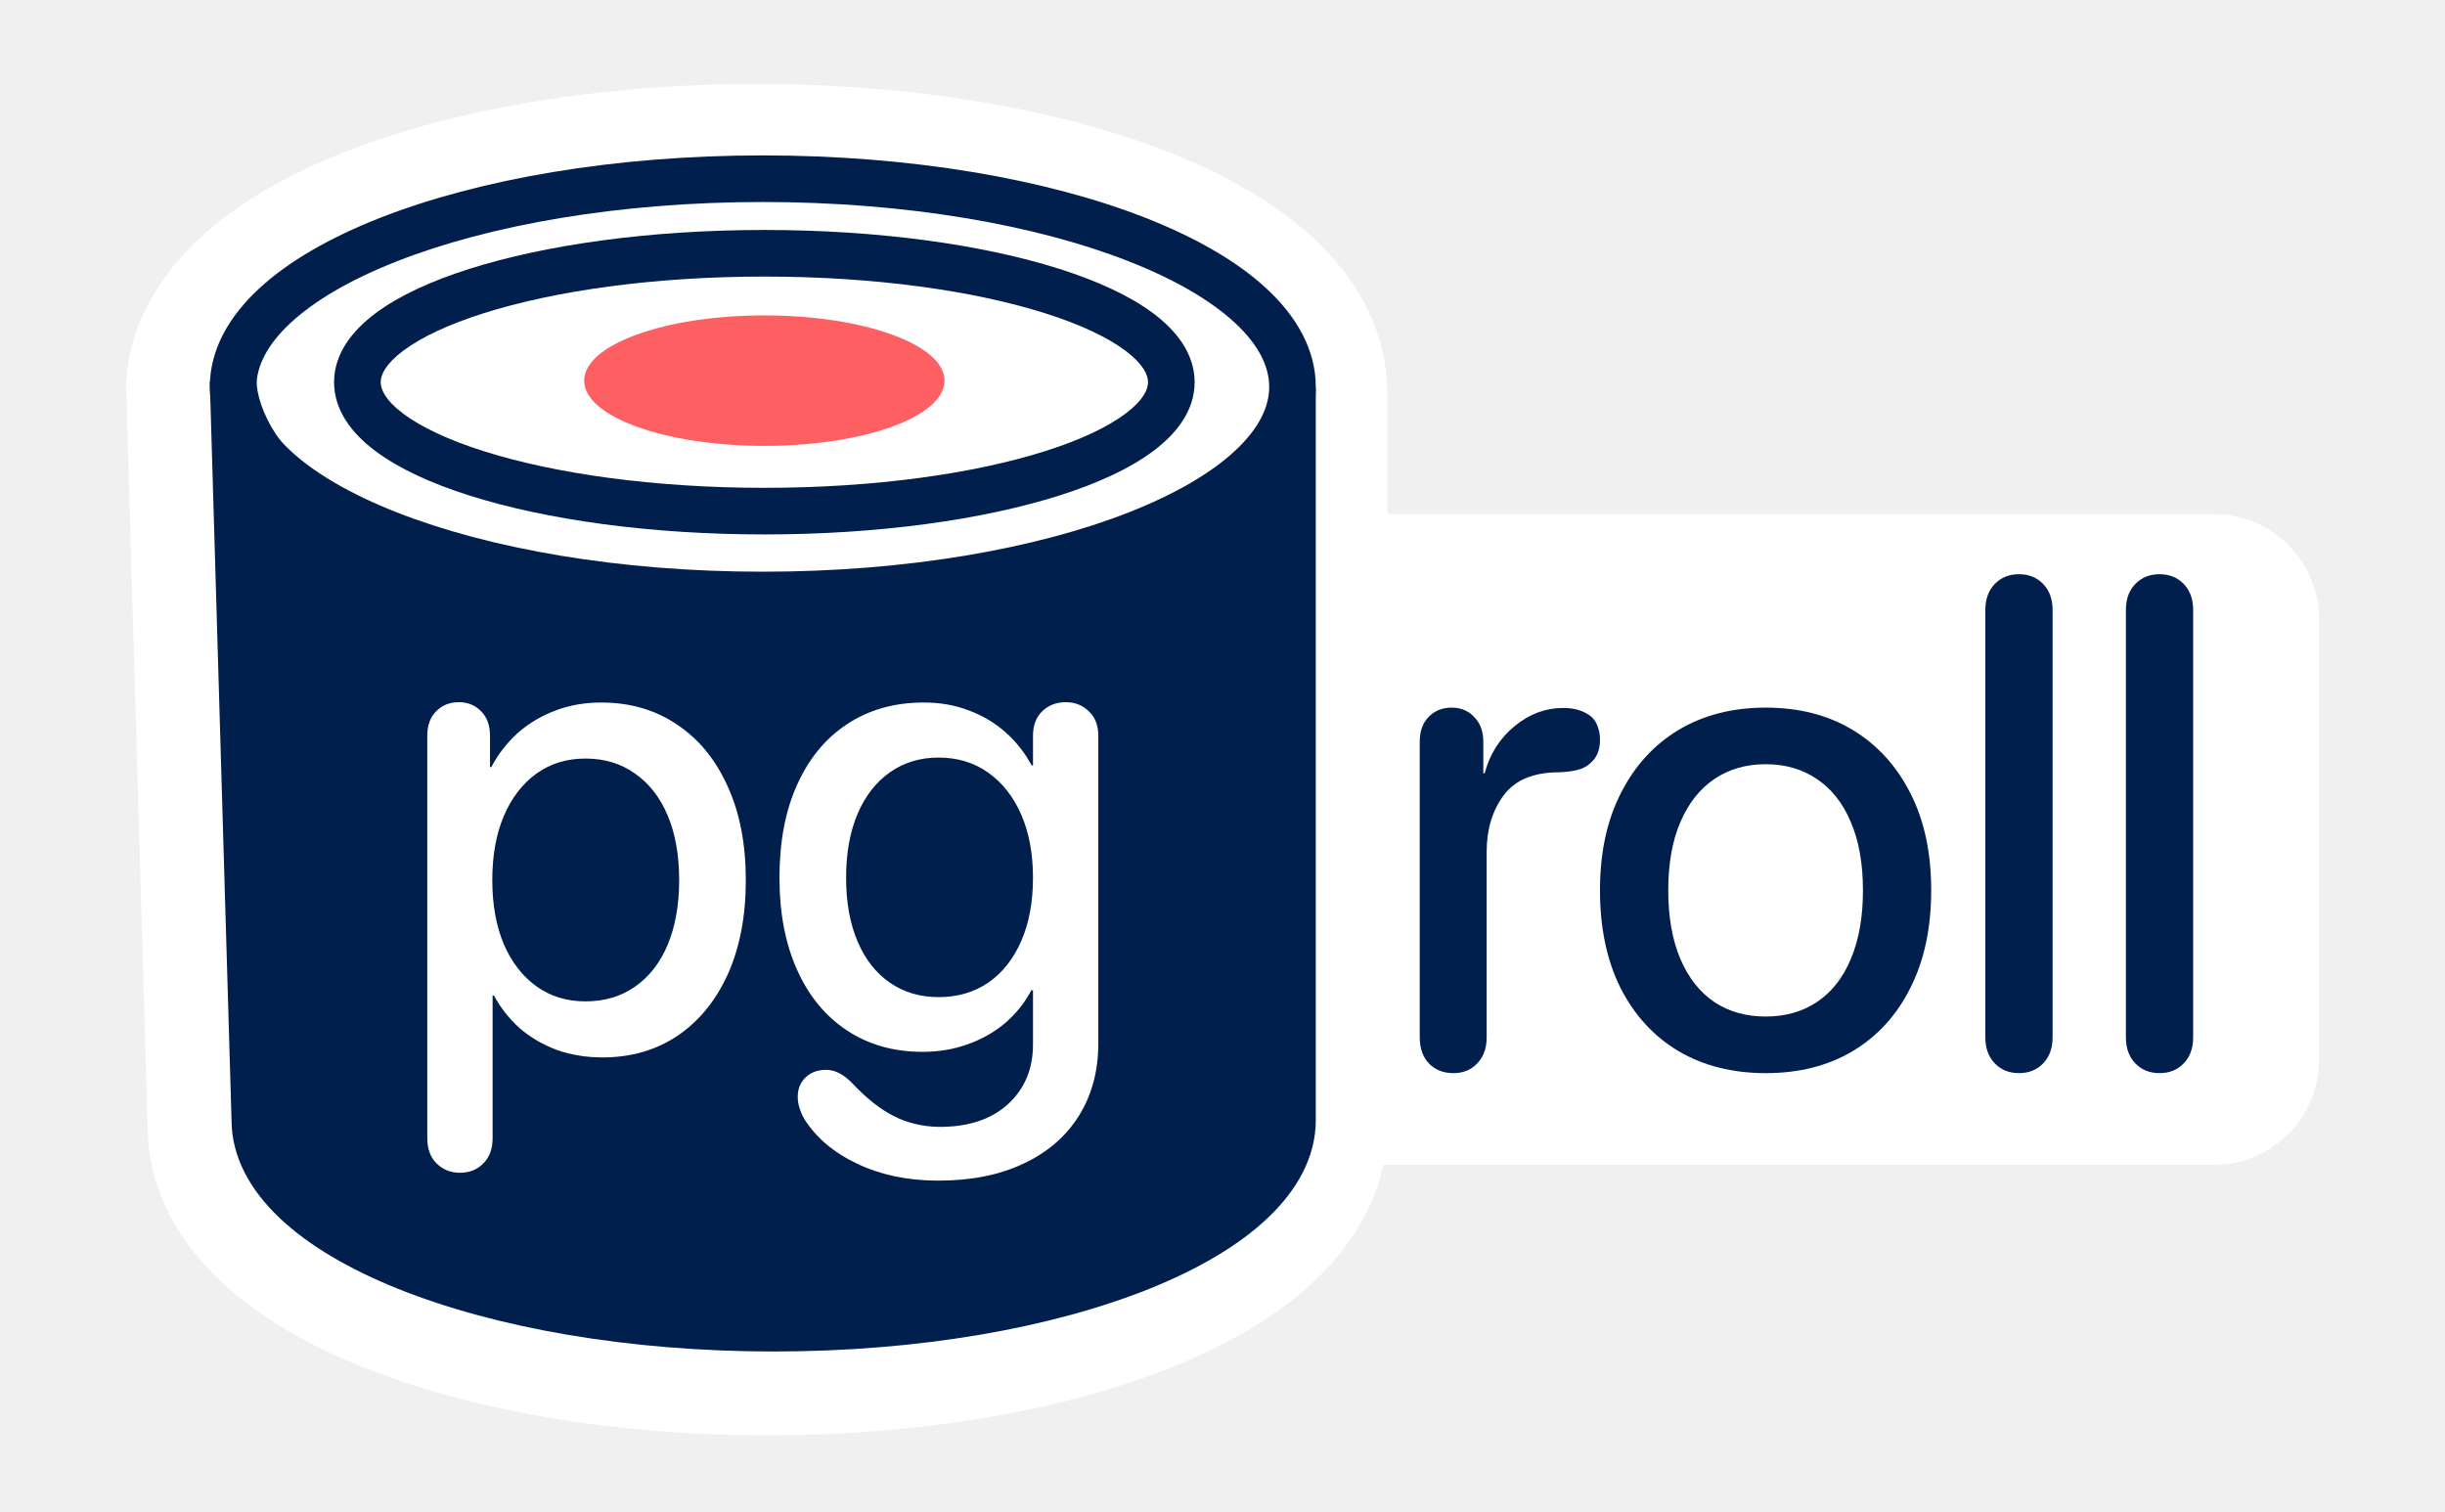
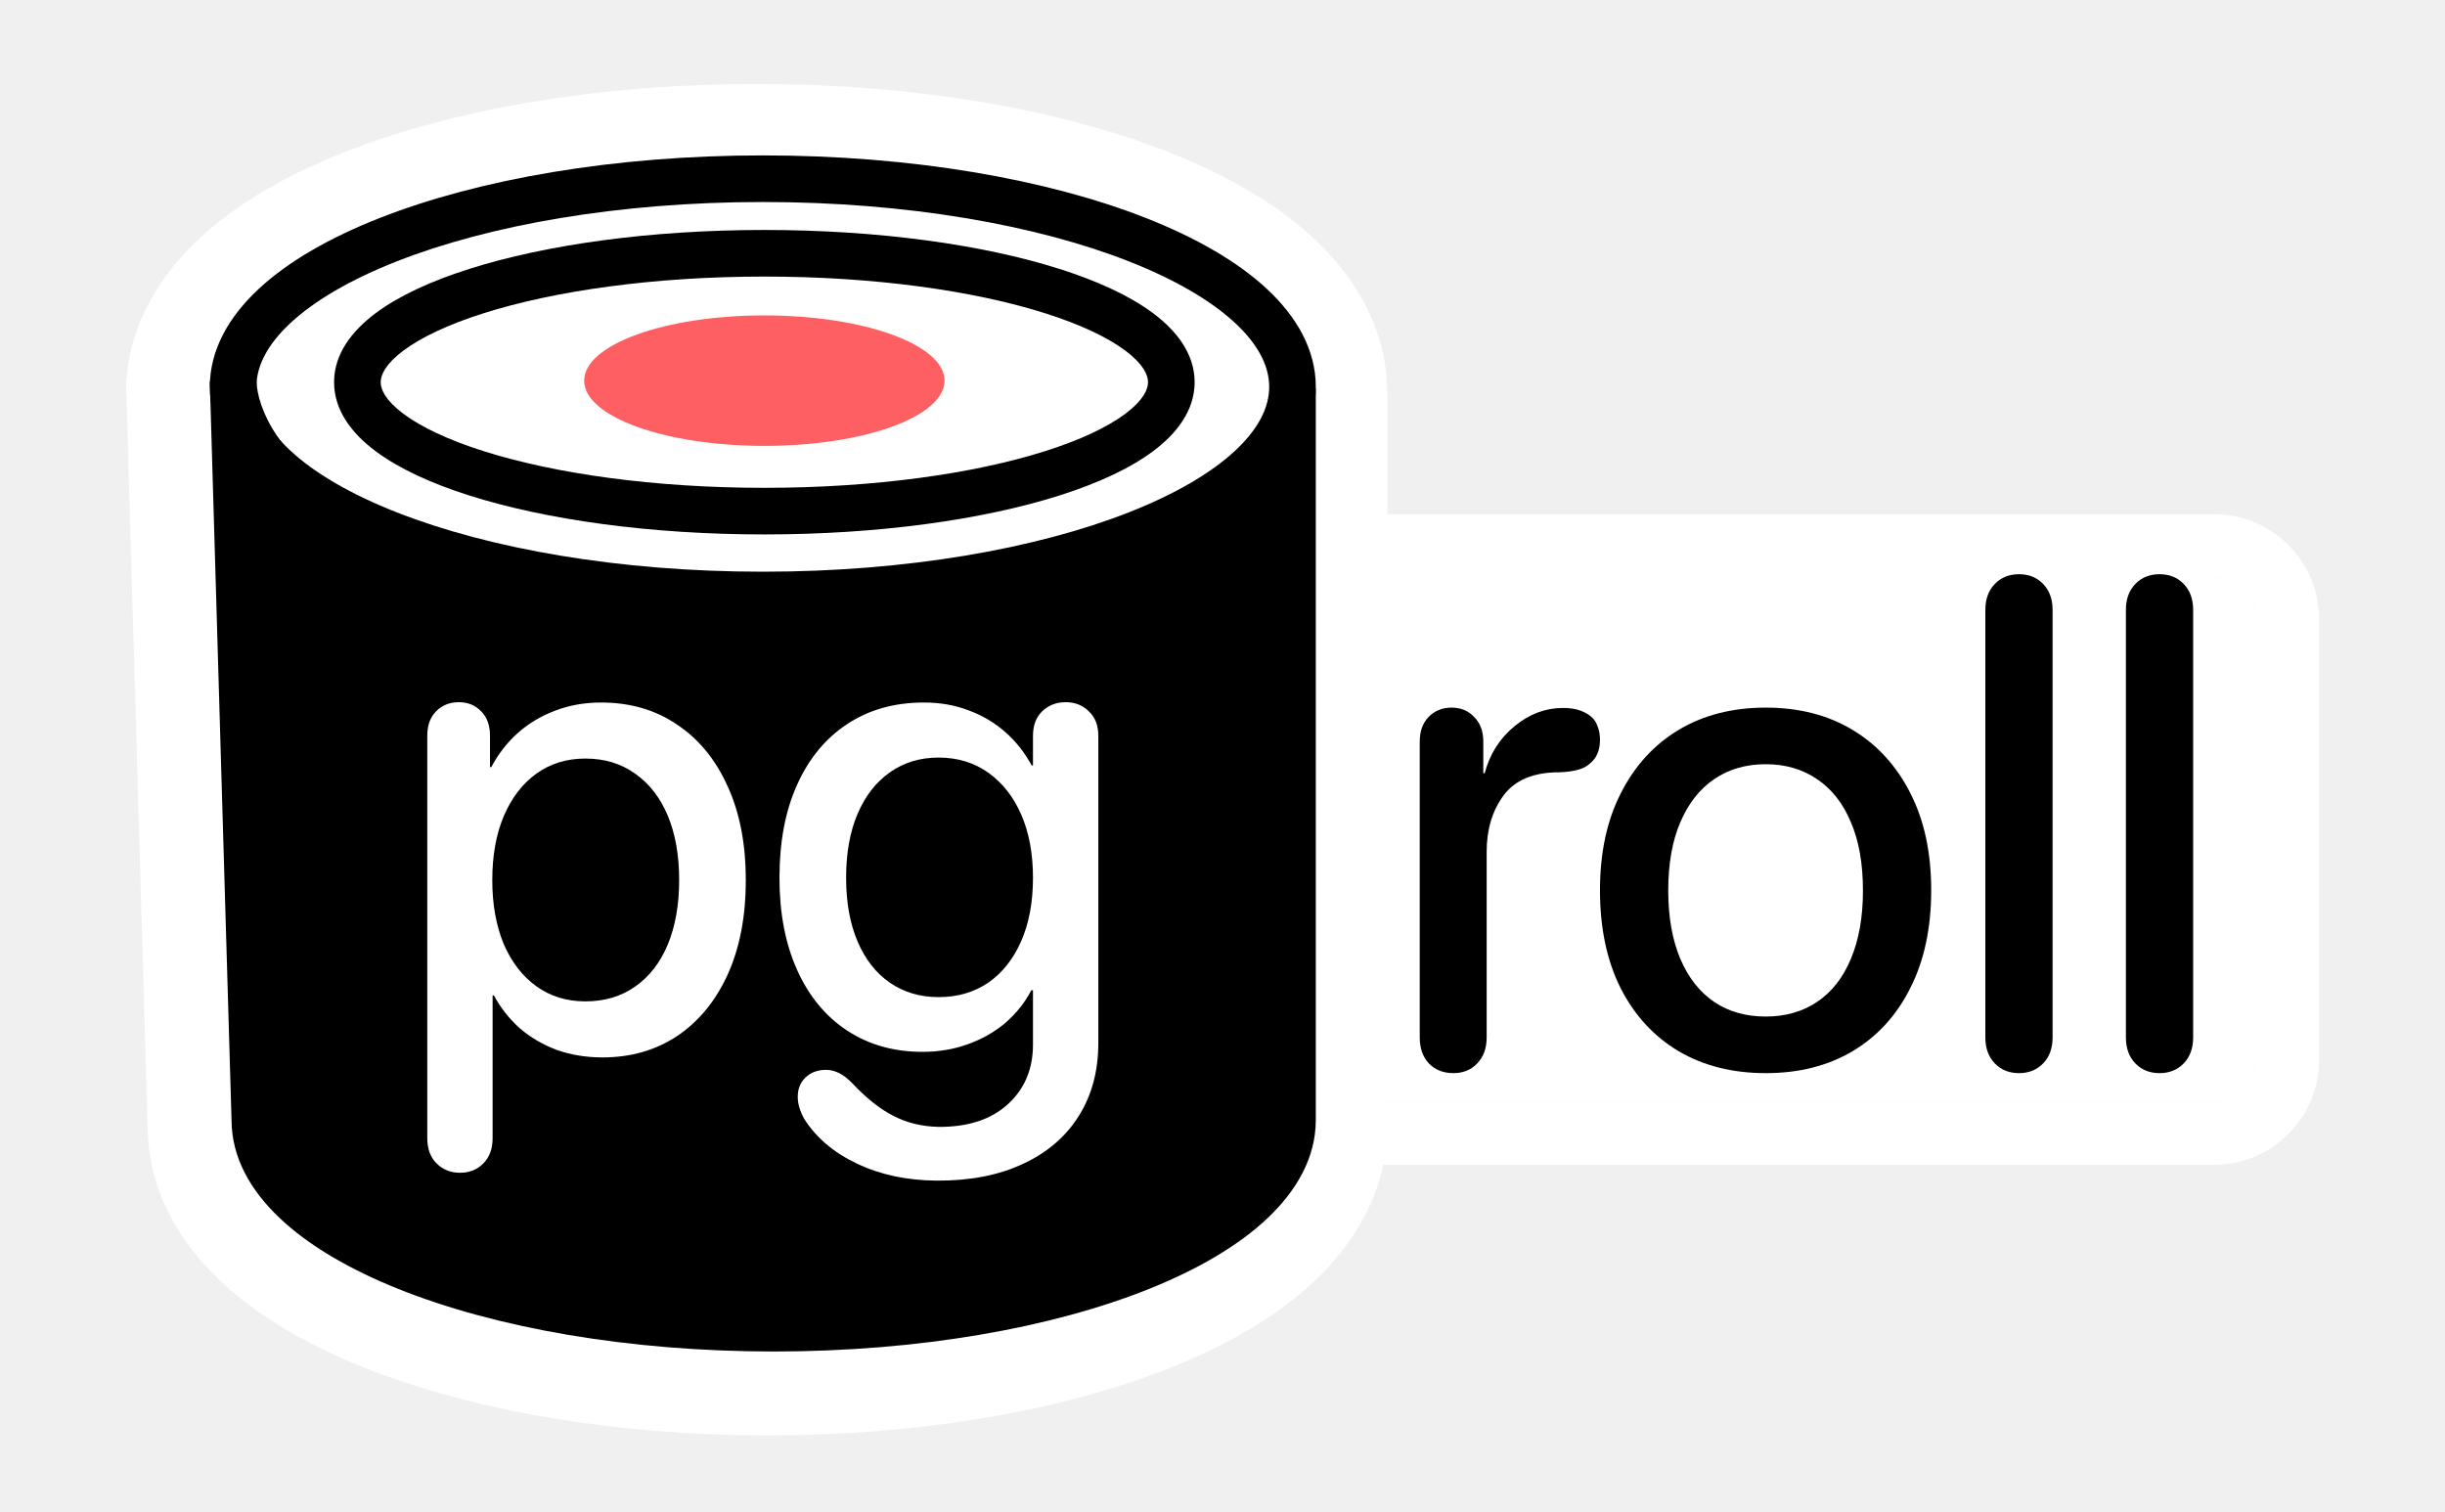
<svg xmlns="http://www.w3.org/2000/svg" width="233" height="144" viewBox="0 0 233 144" fill="none">
-   <path d="M72.1 8C57.268 8 43.401 10.345 32.888 14.476C27.66 16.531 22.777 19.215 19.04 22.688C15.549 25.931 12.45 30.48 12.045 36.191L12.003 36.192L12.017 36.674C12.006 36.933 12 37.194 12 37.458H12.04L14.073 107.494C14.13 113.649 17.296 118.556 20.958 122.03C24.637 125.52 29.446 128.219 34.593 130.284C44.938 134.435 58.569 136.786 73.136 136.786C87.703 136.786 101.334 134.435 111.679 130.284C116.826 128.219 121.635 125.52 125.314 122.03C129.01 118.525 132.2 113.559 132.2 107.328L132.2 37.458C132.2 31.15 128.906 26.167 125.16 22.688C121.423 19.215 116.54 16.531 111.312 14.476C100.799 10.345 86.932 8 72.1 8Z" fill="white" />
+   <path d="M72.1 8C57.268 8 43.401 10.345 32.888 14.476C27.66 16.531 22.777 19.215 19.04 22.688C15.549 25.931 12.45 30.48 12.045 36.191L12.003 36.192L12.017 36.674C12.006 36.933 12 37.194 12 37.458H12.04L14.073 107.494C14.13 113.649 17.296 118.556 20.958 122.03C24.637 125.52 29.446 128.219 34.593 130.284C44.938 134.435 58.569 136.786 73.136 136.786C87.703 136.786 101.334 134.435 111.679 130.284C116.826 128.219 121.635 125.52 125.314 122.03C129.01 118.524 132.2 113.559 132.2 107.328L132.2 37.458C132.2 31.15 128.906 26.167 125.16 22.688C121.423 19.215 116.54 16.531 111.312 14.476C100.799 10.345 86.932 8 72.1 8Z" fill="white" />
  <path d="M116 59C116 56.791 117.791 55 120 55H211C213.209 55 215 56.791 215 59V101C215 103.209 213.209 105 211 105H120C117.791 105 116 103.209 116 101V59Z" fill="white" />
  <path fill-rule="evenodd" clip-rule="evenodd" d="M120 49H211C216.523 49 221 53.477 221 59V101C221 106.523 216.523 111 211 111H120C114.477 111 110 106.523 110 101V59C110 53.477 114.477 49 120 49ZM120 55C117.791 55 116 56.791 116 59V101C116 103.209 117.791 105 120 105H211C213.209 105 215 103.209 215 101V59C215 56.791 213.209 55 211 55H120Z" fill="white" />
  <path fill-rule="evenodd" clip-rule="evenodd" d="M36.187 20.773C45.639 17.058 58.547 14.809 72.692 14.809C86.837 14.809 99.745 17.058 109.198 20.773C113.917 22.628 117.887 24.891 120.715 27.518C123.545 30.148 125.391 33.305 125.391 36.866C125.391 40.427 123.545 43.584 120.715 46.214C117.887 48.84 113.917 51.104 109.198 52.959C99.745 56.673 86.837 58.922 72.692 58.922C58.547 58.922 45.639 56.673 36.187 52.959C31.467 51.104 27.497 48.84 24.669 46.214C21.839 43.584 19.994 40.427 19.994 36.866C19.994 33.305 21.839 30.148 24.669 27.518C27.497 24.891 31.467 22.628 36.187 20.773Z" fill="white" />
-   <path fill-rule="evenodd" clip-rule="evenodd" d="M27.692 30.771C25.414 32.888 24.434 34.949 24.434 36.866C24.434 38.782 25.414 40.843 27.692 42.96C29.973 45.08 33.396 47.09 37.811 48.825C46.627 52.29 58.959 54.481 72.692 54.481C86.425 54.481 98.757 52.29 107.573 48.825C111.988 47.09 115.411 45.08 117.692 42.96C119.97 40.843 120.95 38.782 120.95 36.866C120.95 34.949 119.97 32.888 117.692 30.771C115.411 28.652 111.988 26.641 107.573 24.906C98.757 21.442 86.425 19.25 72.692 19.25C58.959 19.25 46.627 21.442 37.811 24.906C33.396 26.641 29.973 28.652 27.692 30.771ZM36.187 20.773C45.639 17.058 58.547 14.809 72.692 14.809C86.837 14.809 99.745 17.058 109.198 20.773C113.917 22.628 117.887 24.891 120.715 27.518C123.545 30.148 125.391 33.305 125.391 36.866C125.391 40.427 123.545 43.584 120.715 46.214C117.887 48.84 113.917 51.104 109.198 52.959C99.745 56.673 86.837 58.922 72.692 58.922C58.547 58.922 45.639 56.673 36.187 52.959C31.467 51.104 27.497 48.84 24.669 46.214C21.839 43.584 19.994 40.427 19.994 36.866C19.994 33.305 21.839 30.148 24.669 27.518C27.497 24.891 31.467 22.628 36.187 20.773Z" fill="#001F4D" />
-   <path fill-rule="evenodd" clip-rule="evenodd" d="M38.435 33.416C36.711 34.708 36.277 35.747 36.277 36.422C36.277 37.096 36.711 38.136 38.435 39.427C40.12 40.689 42.7 41.92 46.087 42.993C52.834 45.13 62.293 46.488 72.84 46.488C83.387 46.488 92.846 45.13 99.594 42.993C102.981 41.92 105.56 40.689 107.245 39.427C108.969 38.136 109.403 37.096 109.403 36.422C109.403 35.747 108.969 34.708 107.245 33.416C105.56 32.154 102.981 30.924 99.594 29.851C92.846 27.713 83.387 26.356 72.84 26.356C62.293 26.356 52.834 27.713 46.087 29.851C42.7 30.924 40.12 32.154 38.435 33.416ZM44.745 25.617C52.035 23.308 61.967 21.915 72.84 21.915C83.713 21.915 93.646 23.308 100.935 25.617C104.567 26.768 107.667 28.184 109.907 29.862C112.108 31.511 113.844 33.704 113.844 36.422C113.844 39.14 112.108 41.333 109.907 42.981C107.667 44.659 104.567 46.076 100.935 47.226C93.646 49.535 83.713 50.929 72.84 50.929C61.967 50.929 52.035 49.535 44.745 47.226C41.114 46.076 38.013 44.659 35.773 42.981C33.572 41.333 31.836 39.14 31.836 36.422C31.836 33.704 33.572 31.511 35.773 29.862C38.013 28.184 41.114 26.768 44.745 25.617Z" fill="#001F4D" />
+   <path fill-rule="evenodd" clip-rule="evenodd" d="M27.692 30.771C25.414 32.888 24.434 34.949 24.434 36.866C24.434 38.782 25.414 40.843 27.692 42.96C29.973 45.08 33.396 47.09 37.811 48.825C46.627 52.29 58.959 54.481 72.692 54.481C86.425 54.481 98.757 52.29 107.573 48.825C111.988 47.09 115.411 45.08 117.692 42.96C119.97 40.843 120.95 38.782 120.95 36.866C120.95 34.949 119.97 32.888 117.692 30.771C115.411 28.652 111.988 26.641 107.573 24.906C98.757 21.442 86.425 19.25 72.692 19.25C58.959 19.25 46.627 21.442 37.811 24.906C33.396 26.641 29.973 28.652 27.692 30.771ZM36.187 20.773C45.639 17.058 58.547 14.809 72.692 14.809C86.837 14.809 99.745 17.058 109.198 20.773C113.917 22.628 117.887 24.891 120.715 27.518C123.545 30.148 125.391 33.305 125.391 36.866C125.391 40.427 123.545 43.584 120.715 46.214C117.887 48.84 113.917 51.104 109.198 52.959C99.745 56.673 86.837 58.922 72.692 58.922C58.547 58.922 45.639 56.673 36.187 52.959C31.467 51.104 27.497 48.84 24.669 46.214C21.839 43.584 19.994 40.427 19.994 36.866C19.994 33.305 21.839 30.148 24.669 27.518C27.497 24.891 31.467 22.628 36.187 20.773Z" fill="black" />
+   <path fill-rule="evenodd" clip-rule="evenodd" d="M38.435 33.416C36.711 34.708 36.277 35.747 36.277 36.422C36.277 37.096 36.711 38.136 38.435 39.427C40.12 40.689 42.7 41.92 46.087 42.993C52.834 45.13 62.293 46.488 72.84 46.488C83.387 46.488 92.846 45.13 99.594 42.993C102.981 41.92 105.56 40.689 107.245 39.427C108.969 38.136 109.403 37.096 109.403 36.422C109.403 35.747 108.969 34.708 107.245 33.416C105.56 32.154 102.981 30.924 99.594 29.851C92.846 27.713 83.387 26.356 72.84 26.356C62.293 26.356 52.834 27.713 46.087 29.851C42.7 30.924 40.12 32.154 38.435 33.416ZM44.745 25.617C52.035 23.308 61.967 21.915 72.84 21.915C83.713 21.915 93.646 23.308 100.935 25.617C104.567 26.768 107.667 28.184 109.907 29.862C112.108 31.511 113.844 33.704 113.844 36.422C113.844 39.14 112.108 41.333 109.907 42.981C107.667 44.659 104.567 46.076 100.935 47.226C93.646 49.535 83.713 50.929 72.84 50.929C61.967 50.929 52.035 49.535 44.745 47.226C41.114 46.076 38.013 44.659 35.773 42.981C33.572 41.333 31.836 39.14 31.836 36.422C31.836 33.704 33.572 31.511 35.773 29.862C38.013 28.184 41.114 26.768 44.745 25.617Z" fill="black" />
  <path d="M90.012 36.274C90.012 39.707 82.324 42.491 72.84 42.491C63.357 42.491 55.669 39.707 55.669 36.274C55.669 32.84 63.357 30.056 72.84 30.056C82.324 30.056 90.012 32.84 90.012 36.274Z" fill="#FE5F62" />
-   <path d="M73.728 126.572C101.034 126.572 123.17 117.691 123.17 106.736V38.346C122.479 44.563 111.269 57.116 71.952 57.59C32.705 58.063 22.448 43.628 22.215 36.312L24.286 106.736C24.286 117.691 46.422 126.572 73.728 126.572Z" fill="#001F4D" />
-   <path fill-rule="evenodd" clip-rule="evenodd" d="M19.996 36.378L19.994 36.339L24.433 36.208L24.434 36.244C24.521 38.947 26.552 43.775 33.589 47.964C40.617 52.148 52.544 55.603 71.925 55.37C91.377 55.135 103.639 51.911 111.038 48.143C118.513 44.336 120.735 40.156 120.963 38.101L125.391 37.014V106.736C125.391 110.279 123.591 113.432 120.813 116.068C118.039 118.699 114.145 120.966 109.516 122.823C100.246 126.542 87.592 128.792 73.728 128.792C59.864 128.792 47.211 126.542 37.941 122.823C33.312 120.966 29.417 118.699 26.644 116.068C23.874 113.441 22.078 110.3 22.066 106.77L19.996 36.383L19.996 36.378ZM24.738 46.558L26.507 106.703V106.736C26.507 108.67 27.475 110.735 29.7 112.846C31.93 114.961 35.276 116.969 39.594 118.701C48.219 122.161 60.286 124.351 73.728 124.351C87.17 124.351 99.237 122.161 107.862 118.701C112.18 116.969 115.526 114.961 117.757 112.846C119.982 110.735 120.95 108.67 120.95 106.736V46.579C119.014 48.502 116.408 50.392 113.053 52.1C104.845 56.281 91.843 59.571 71.979 59.81C52.112 60.05 39.288 56.524 31.317 51.78C28.589 50.156 26.419 48.378 24.738 46.558Z" fill="#001F4D" />
+   <path d="M73.728 126.572C101.034 126.572 123.17 117.691 123.17 106.736V38.346C122.479 44.563 111.269 57.116 71.952 57.59C32.705 58.063 22.448 43.628 22.215 36.312L24.286 106.736C24.286 117.691 46.422 126.572 73.728 126.572Z" fill="black" />
+   <path fill-rule="evenodd" clip-rule="evenodd" d="M19.996 36.378L19.994 36.339L24.433 36.208L24.434 36.244C24.521 38.947 26.552 43.775 33.589 47.964C40.617 52.148 52.544 55.603 71.925 55.37C91.377 55.135 103.639 51.911 111.038 48.143C118.513 44.336 120.735 40.156 120.963 38.101L125.391 37.014V106.736C125.391 110.279 123.591 113.432 120.813 116.068C118.039 118.699 114.145 120.966 109.516 122.823C100.246 126.542 87.592 128.792 73.728 128.792C59.864 128.792 47.211 126.542 37.941 122.823C33.312 120.966 29.417 118.699 26.644 116.068C23.874 113.441 22.078 110.3 22.066 106.77L19.996 36.383L19.996 36.378ZM24.738 46.558L26.507 106.703V106.736C26.507 108.67 27.475 110.735 29.7 112.846C31.93 114.961 35.276 116.969 39.594 118.701C48.219 122.161 60.286 124.351 73.728 124.351C87.17 124.351 99.237 122.161 107.862 118.701C112.18 116.969 115.526 114.961 117.757 112.846C119.982 110.735 120.95 108.67 120.95 106.736V46.579C119.014 48.502 116.408 50.392 113.053 52.1C104.845 56.281 91.843 59.571 71.979 59.81C52.112 60.05 39.288 56.524 31.317 51.78C28.589 50.156 26.419 48.378 24.738 46.558Z" fill="black" />
  <path d="M43.831 111.759C42.939 111.759 42.191 111.457 41.59 110.853C41.008 110.27 40.718 109.469 40.718 108.449V70.101C40.718 69.123 40.998 68.352 41.558 67.79C42.119 67.207 42.845 66.916 43.738 66.916C44.589 66.916 45.294 67.207 45.855 67.79C46.415 68.352 46.695 69.123 46.695 70.101V73.099H46.82C47.484 71.85 48.325 70.767 49.342 69.851C50.38 68.935 51.563 68.227 52.891 67.728C54.24 67.207 55.703 66.947 57.281 66.947C60.041 66.947 62.449 67.644 64.504 69.039C66.579 70.413 68.188 72.37 69.33 74.91C70.492 77.429 71.073 80.417 71.073 83.872C71.073 87.308 70.502 90.295 69.361 92.835C68.219 95.354 66.621 97.311 64.566 98.706C62.511 100.08 60.124 100.767 57.405 100.767C55.849 100.767 54.396 100.527 53.047 100.048C51.718 99.549 50.546 98.862 49.529 97.987C48.532 97.092 47.712 96.051 47.069 94.865H46.944V108.449C46.944 109.469 46.654 110.27 46.073 110.853C45.492 111.457 44.744 111.759 43.831 111.759ZM55.786 95.427C57.613 95.427 59.19 94.958 60.519 94.022C61.868 93.085 62.906 91.752 63.632 90.024C64.359 88.276 64.722 86.225 64.722 83.872C64.722 81.499 64.359 79.448 63.632 77.721C62.906 75.993 61.868 74.66 60.519 73.723C59.19 72.766 57.613 72.287 55.786 72.287C54.002 72.287 52.445 72.766 51.116 73.723C49.788 74.681 48.75 76.034 48.003 77.783C47.277 79.511 46.913 81.541 46.913 83.872C46.913 86.183 47.277 88.213 48.003 89.962C48.75 91.69 49.788 93.033 51.116 93.99C52.445 94.948 54.002 95.427 55.786 95.427Z" fill="white" />
  <path d="M89.255 112.508C86.412 112.487 83.879 111.946 81.659 110.884C79.459 109.844 77.788 108.428 76.646 106.637C76.439 106.263 76.283 105.898 76.179 105.544C76.075 105.211 76.023 104.868 76.023 104.514C76.023 103.765 76.272 103.15 76.771 102.672C77.269 102.193 77.923 101.953 78.732 101.953C79.562 101.953 80.382 102.37 81.192 103.202C82.541 104.639 83.848 105.68 85.115 106.325C86.381 106.991 87.813 107.345 89.411 107.387C92.234 107.408 94.444 106.69 96.042 105.232C97.641 103.775 98.44 101.88 98.44 99.549V94.365H98.284C97.661 95.552 96.831 96.593 95.793 97.488C94.756 98.362 93.562 99.039 92.213 99.517C90.885 99.996 89.453 100.236 87.916 100.236C85.177 100.236 82.779 99.559 80.725 98.206C78.67 96.853 77.082 94.927 75.961 92.429C74.84 89.931 74.28 87.006 74.28 83.654C74.28 80.219 74.84 77.263 75.961 74.785C77.082 72.287 78.67 70.361 80.725 69.008C82.8 67.634 85.239 66.947 88.041 66.947C89.598 66.947 91.019 67.197 92.306 67.697C93.614 68.175 94.776 68.862 95.793 69.757C96.81 70.653 97.651 71.714 98.315 72.943H98.44V70.132C98.44 69.133 98.73 68.352 99.311 67.79C99.913 67.207 100.661 66.916 101.553 66.916C102.446 66.916 103.182 67.207 103.764 67.79C104.366 68.352 104.667 69.133 104.667 70.132V99.393C104.667 102.057 104.044 104.379 102.798 106.356C101.553 108.334 99.778 109.854 97.475 110.916C95.171 111.998 92.431 112.529 89.255 112.508ZM89.442 95.021C91.248 95.021 92.825 94.563 94.174 93.647C95.524 92.71 96.572 91.388 97.319 89.681C98.066 87.974 98.44 85.965 98.44 83.654C98.44 81.343 98.066 79.334 97.319 77.627C96.572 75.92 95.524 74.587 94.174 73.63C92.825 72.672 91.248 72.193 89.442 72.193C87.678 72.193 86.132 72.662 84.803 73.599C83.475 74.535 82.447 75.857 81.721 77.564C80.995 79.272 80.631 81.301 80.631 83.654C80.631 85.986 80.995 88.005 81.721 89.712C82.447 91.419 83.475 92.731 84.803 93.647C86.132 94.563 87.678 95.021 89.442 95.021Z" fill="white" />
-   <path d="M138.502 102.265C137.54 102.265 136.761 101.955 136.163 101.334C135.586 100.713 135.297 99.889 135.297 98.862V70.675C135.297 69.691 135.575 68.91 136.131 68.332C136.707 67.733 137.444 67.433 138.342 67.433C139.217 67.433 139.933 67.733 140.489 68.332C141.065 68.91 141.354 69.691 141.354 70.675V73.693H141.482C141.973 71.853 142.924 70.354 144.334 69.199C145.744 68.043 147.282 67.465 148.948 67.465C149.568 67.465 150.091 67.54 150.519 67.69C150.967 67.84 151.341 68.043 151.64 68.3C151.918 68.535 152.121 68.846 152.249 69.231C152.399 69.594 152.473 70.023 152.473 70.515C152.473 71.499 152.153 72.248 151.512 72.762C151.213 73.04 150.818 73.244 150.326 73.372C149.835 73.5 149.247 73.575 148.564 73.597C146.128 73.597 144.366 74.335 143.276 75.812C142.208 77.267 141.674 79.054 141.674 81.173V98.862C141.674 99.889 141.375 100.713 140.777 101.334C140.2 101.955 139.442 102.265 138.502 102.265Z" fill="#001F4D" />
-   <path d="M168.271 102.265C165.11 102.265 162.343 101.569 159.972 100.178C157.6 98.766 155.753 96.754 154.428 94.143C153.125 91.532 152.473 88.428 152.473 84.833C152.473 81.259 153.136 78.177 154.46 75.587C155.785 72.976 157.622 70.964 159.972 69.552C162.343 68.139 165.11 67.433 168.271 67.433C171.433 67.433 174.189 68.139 176.539 69.552C178.889 70.964 180.726 72.976 182.051 75.587C183.375 78.177 184.037 81.259 184.037 84.833C184.037 88.428 183.375 91.532 182.051 94.143C180.747 96.754 178.91 98.766 176.539 100.178C174.189 101.569 171.433 102.265 168.271 102.265ZM168.271 96.872C170.13 96.872 171.754 96.412 173.142 95.491C174.552 94.549 175.631 93.18 176.379 91.382C177.148 89.563 177.532 87.391 177.532 84.865C177.532 82.297 177.148 80.124 176.379 78.348C175.631 76.55 174.552 75.18 173.142 74.239C171.754 73.297 170.13 72.826 168.271 72.826C166.391 72.826 164.757 73.297 163.369 74.239C161.98 75.18 160.901 76.55 160.132 78.348C159.363 80.124 158.978 82.297 158.978 84.865C158.978 87.391 159.363 89.563 160.132 91.382C160.901 93.18 161.98 94.549 163.369 95.491C164.757 96.412 166.391 96.872 168.271 96.872Z" fill="#001F4D" />
-   <path d="M192.401 102.265C191.461 102.265 190.692 101.955 190.094 101.334C189.496 100.713 189.197 99.889 189.197 98.862V58.123C189.197 57.096 189.496 56.272 190.094 55.651C190.692 55.03 191.461 54.72 192.401 54.72C193.341 54.72 194.11 55.03 194.708 55.651C195.306 56.272 195.605 57.096 195.605 58.123V98.862C195.605 99.889 195.306 100.713 194.708 101.334C194.11 101.955 193.341 102.265 192.401 102.265Z" fill="#001F4D" />
-   <path d="M205.796 102.265C204.856 102.265 204.087 101.955 203.488 101.334C202.89 100.713 202.591 99.889 202.591 98.862V58.123C202.591 57.096 202.89 56.272 203.488 55.651C204.087 55.03 204.856 54.72 205.796 54.72C206.736 54.72 207.505 55.03 208.103 55.651C208.701 56.272 209 57.096 209 58.123V98.862C209 99.889 208.701 100.713 208.103 101.334C207.505 101.955 206.736 102.265 205.796 102.265Z" fill="#001F4D" />
+   <path d="M138.502 102.265C137.54 102.265 136.761 101.955 136.163 101.334C135.586 100.713 135.297 99.889 135.297 98.862V70.675C135.297 69.691 135.575 68.91 136.131 68.332C136.707 67.733 137.444 67.433 138.342 67.433C139.217 67.433 139.933 67.733 140.489 68.332C141.065 68.91 141.354 69.691 141.354 70.675V73.693H141.482C141.973 71.853 142.924 70.354 144.334 69.199C145.744 68.043 147.282 67.465 148.948 67.465C149.568 67.465 150.091 67.54 150.519 67.69C150.967 67.84 151.341 68.043 151.64 68.3C151.918 68.535 152.121 68.846 152.249 69.231C152.399 69.594 152.473 70.023 152.473 70.515C152.473 71.499 152.153 72.248 151.512 72.762C151.213 73.04 150.818 73.244 150.326 73.372C149.835 73.5 149.247 73.575 148.564 73.597C146.128 73.597 144.366 74.335 143.276 75.812C142.208 77.267 141.674 79.054 141.674 81.173V98.862C141.674 99.889 141.375 100.713 140.777 101.334C140.2 101.955 139.442 102.265 138.502 102.265Z" fill="black" />
+   <path d="M168.271 102.265C165.11 102.265 162.343 101.569 159.972 100.178C157.6 98.766 155.753 96.754 154.428 94.143C153.125 91.532 152.473 88.428 152.473 84.833C152.473 81.259 153.136 78.177 154.46 75.587C155.785 72.976 157.622 70.964 159.972 69.552C162.343 68.139 165.11 67.433 168.271 67.433C171.433 67.433 174.189 68.139 176.539 69.552C178.889 70.964 180.726 72.976 182.051 75.587C183.375 78.177 184.037 81.259 184.037 84.833C184.037 88.428 183.375 91.532 182.051 94.143C180.747 96.754 178.91 98.766 176.539 100.178C174.189 101.569 171.433 102.265 168.271 102.265ZM168.271 96.872C170.13 96.872 171.754 96.412 173.142 95.491C174.552 94.549 175.631 93.18 176.379 91.382C177.148 89.563 177.532 87.391 177.532 84.865C177.532 82.297 177.148 80.124 176.379 78.348C175.631 76.55 174.552 75.18 173.142 74.239C171.754 73.297 170.13 72.826 168.271 72.826C166.391 72.826 164.757 73.297 163.369 74.239C161.98 75.18 160.901 76.55 160.132 78.348C159.363 80.124 158.978 82.297 158.978 84.865C158.978 87.391 159.363 89.563 160.132 91.382C160.901 93.18 161.98 94.549 163.369 95.491C164.757 96.412 166.391 96.872 168.271 96.872Z" fill="black" />
+   <path d="M192.401 102.265C191.461 102.265 190.692 101.955 190.094 101.334C189.496 100.713 189.197 99.889 189.197 98.862V58.123C189.197 57.096 189.496 56.272 190.094 55.651C190.692 55.03 191.461 54.72 192.401 54.72C193.341 54.72 194.11 55.03 194.708 55.651C195.306 56.272 195.605 57.096 195.605 58.123V98.862C195.605 99.889 195.306 100.713 194.708 101.334C194.11 101.955 193.341 102.265 192.401 102.265Z" fill="black" />
+   <path d="M205.796 102.265C204.856 102.265 204.087 101.955 203.488 101.334C202.89 100.713 202.591 99.889 202.591 98.862V58.123C202.591 57.096 202.89 56.272 203.488 55.651C204.087 55.03 204.856 54.72 205.796 54.72C206.736 54.72 207.505 55.03 208.103 55.651C208.701 56.272 209 57.096 209 58.123V98.862C209 99.889 208.701 100.713 208.103 101.334C207.505 101.955 206.736 102.265 205.796 102.265Z" fill="black" />
</svg>
